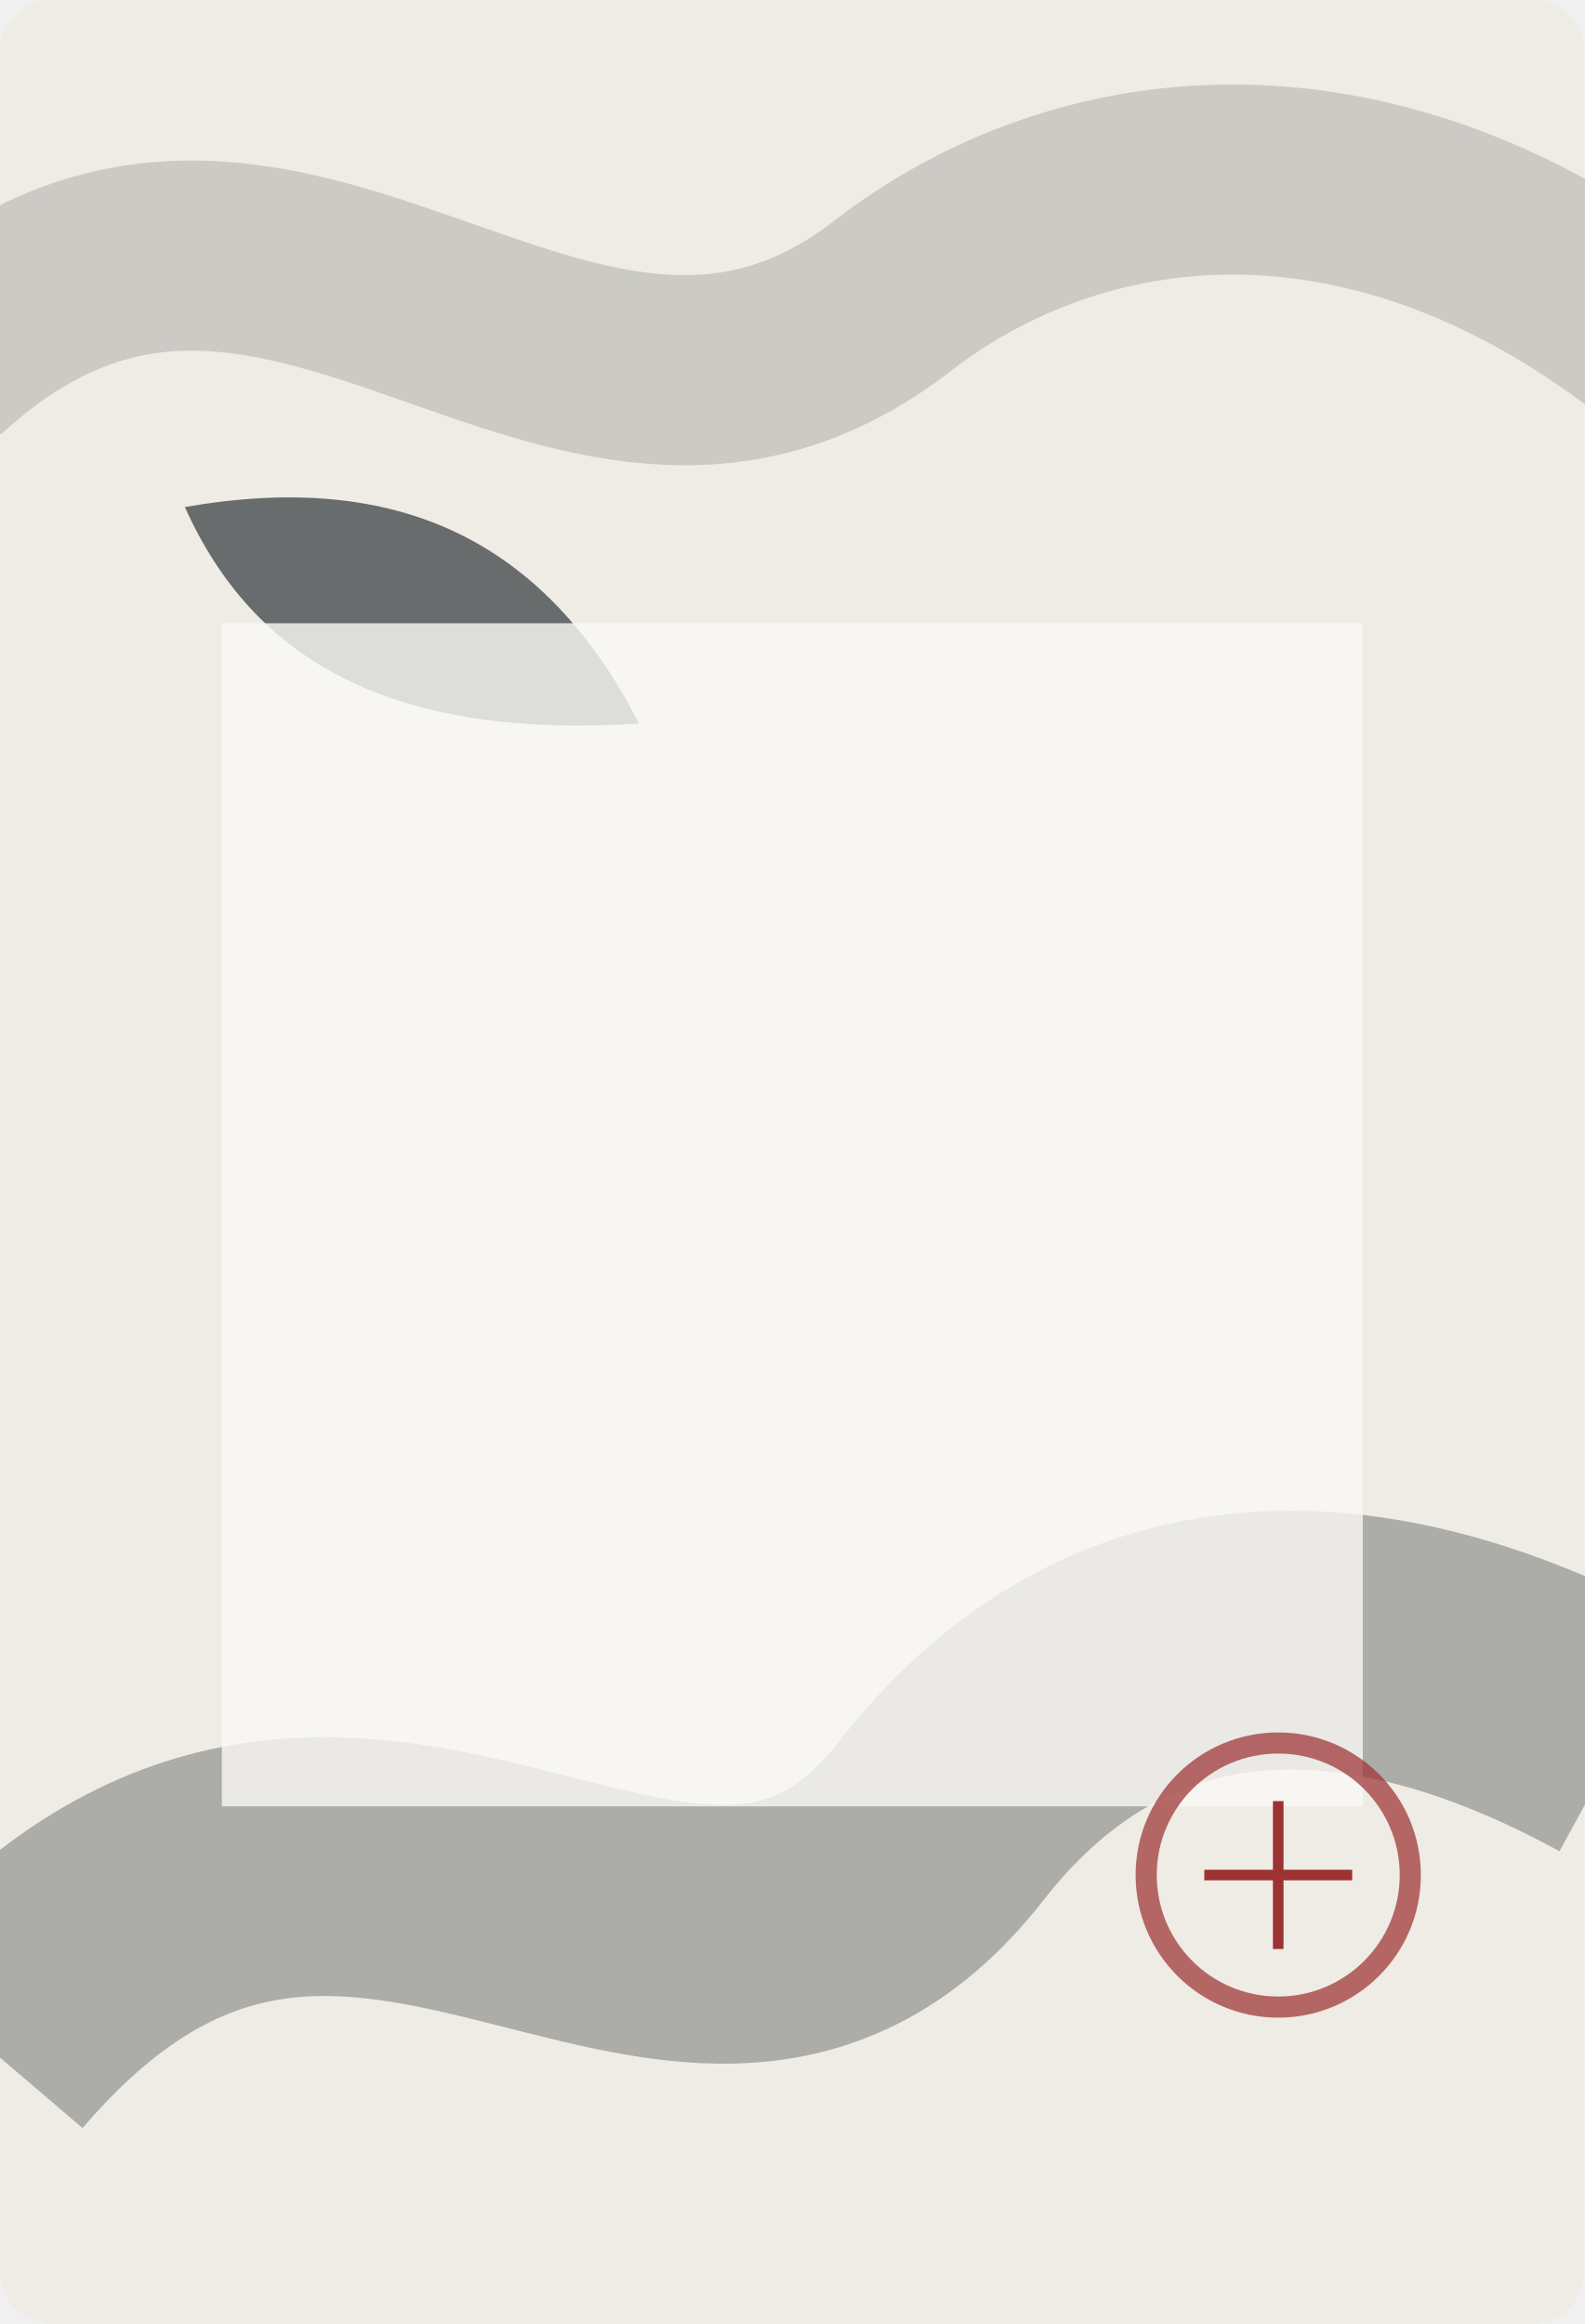
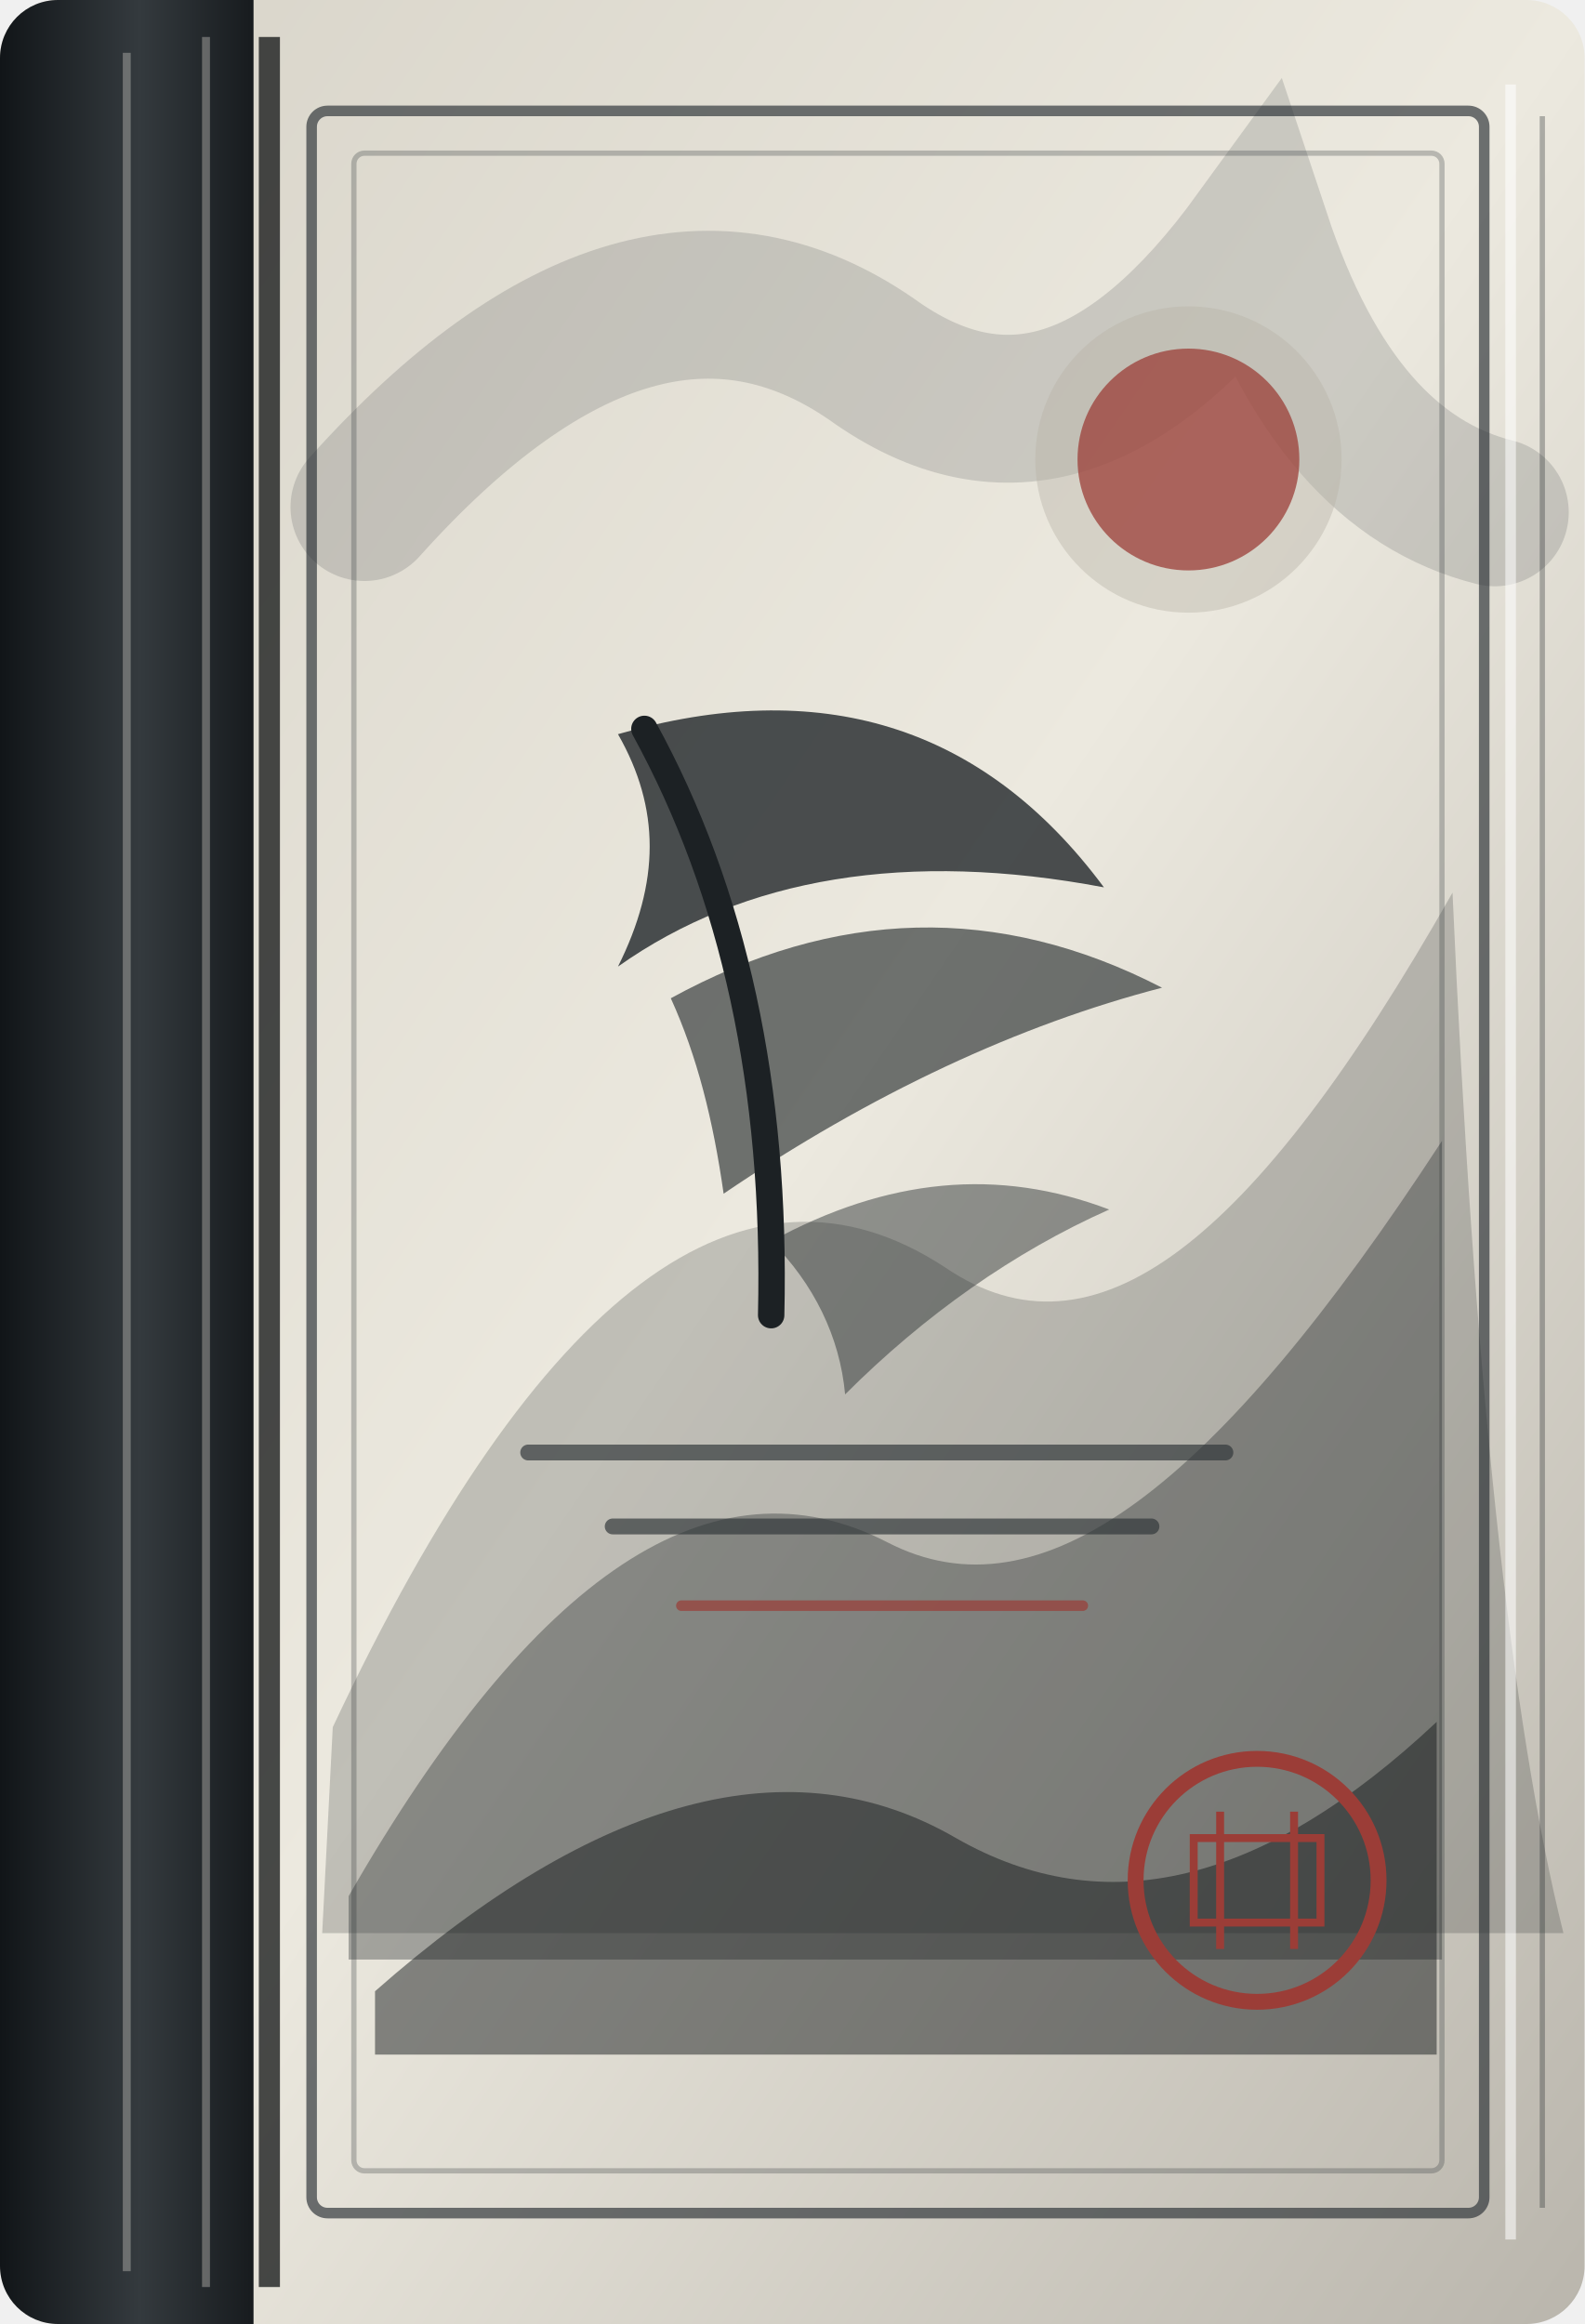
<svg xmlns="http://www.w3.org/2000/svg" width="300" height="440" viewBox="0 0 300 440">
-   <rect width="300" height="440" rx="10" fill="#EEECE4" />
-   <path d="M-12 69c65-60 119 35 181-13 35-27 89-34 143 7" fill="none" stroke="#2F3438" stroke-width="36" opacity=".18" />
-   <path d="M-3 387c70-82 132 20 181-42 31-40 76-45 129-16" fill="none" stroke="#1E2225" stroke-width="49" opacity=".32" />
-   <path d="M35 96c40-7 68 6 86 41-47 3-73-12-86-41z" fill="#31363A" opacity=".7" />
-   <rect x="42" y="118" width="216" height="224" fill="#FAF9F5" opacity=".8" />
-   <circle cx="242" cy="355" r="25" fill="none" stroke="#9C3232" stroke-width="4" opacity=".72" />
-   <path d="M228 355h28M242 341v28" stroke="#9C3232" stroke-width="2" />
+   <defs>
+     <linearGradient id="paper" x1="0" y1="0" x2="1" y2="1">
+       <stop stop-color="#D7D3C8" />
+       <stop offset=".5" stop-color="#ECE9DF" />
+       <stop offset="1" stop-color="#B9B5AC" />
+     </linearGradient>
+     <linearGradient id="spine" x1="0" x2="1">
+       <stop stop-color="#111518" />
+       <stop offset=".55" stop-color="#343A3E" />
+       <stop offset="1" stop-color="#171B1E" />
+     </linearGradient>
+   </defs>
+   <rect width="300" height="440" rx="11" fill="url(#paper)" />
+   <path d="M11 0h37v440H11C4.9 440 0 435.1 0 429V11C0 4.9 4.9 0 11 0Z" fill="url(#spine)" />
+   <path d="M24 10v420M39 7v426" fill="none" stroke="#C9C7C0" stroke-opacity=".4" stroke-width="1.5" />
+   <path d="M51 7v426" stroke="#080A0C" stroke-opacity=".72" stroke-width="4" />
+   <rect x="59" y="21" width="222" height="398" rx="3" fill="none" stroke="#30363A" stroke-opacity=".68" stroke-width="2" />
+   <rect x="67" y="29" width="206" height="382" rx="2" fill="none" stroke="#30363A" stroke-opacity=".28" />
+   <path d="M69 96c35-39 67-48 96-28 25 18 49 10 73-23 10 30 25 47 45 52" fill="none" stroke="#252A2D" stroke-width="28" stroke-linecap="round" stroke-opacity=".16" />
+   <path d="M63 327c39-83 78-112 116-87 28 19 58-4 96-71 4 91 11 157 21 197H61Z" fill="#252A2D" fill-opacity=".22" />
+   <path d="M66 359c35-61 69-84 102-67 29 15 62-10 105-76v155H66Z" fill="#1D2225" fill-opacity=".34" />
+   <path d="M71 377c42-37 79-47 110-29 28 16 58 9 91-22v63H71Z" fill="#111518" fill-opacity=".48" />
+   <circle cx="225" cy="87" r="29" fill="#B7B2A8" fill-opacity=".42" />
+   <circle cx="225" cy="87" r="21" fill="#9B3D37" fill-opacity=".74" />
+   <g transform="translate(165 186)" fill="#202629">
+     <path d="M-48-47c38-11 69-2 92 29-37-7-68-2-92 15 8-16 8-30 0-44Z" opacity=".8" />
+     <path d="M-38 3c31-17 62-18 93-2-27 7-55 20-83 39-2-14-5-26-10-37Z" opacity=".62" />
+     <path d="M-19 49c22-12 43-14 64-6-18 8-35 20-50 35-1-11-6-21-14-29Z" opacity=".45" />
+     <path d="M-43-48c17 31 25 68 24 111" fill="none" stroke="#1C2124" stroke-width="5" stroke-linecap="round" />
+   </g>
+   <path d="M100 275h132M116 289h102" stroke="#31373A" stroke-opacity=".68" stroke-width="3" stroke-linecap="round" />
+   <path d="M129 304h76" stroke="#9B3D37" stroke-opacity=".7" stroke-width="2" stroke-linecap="round" />
+   <g transform="translate(238 356)" fill="none" stroke="#9B3D37">
+     <circle r="23" stroke-width="3" />
+     <path d="M-12-8h24v16h-24zM-7-13v26M7-13v26" stroke-width="1.5" />
+   </g>
+   <path d="M286 16v408" stroke="#FFFFFF" stroke-opacity=".55" stroke-width="2" />
+   <path d="M292 22v396" stroke="#171B1E" stroke-opacity=".3" />
</svg>
